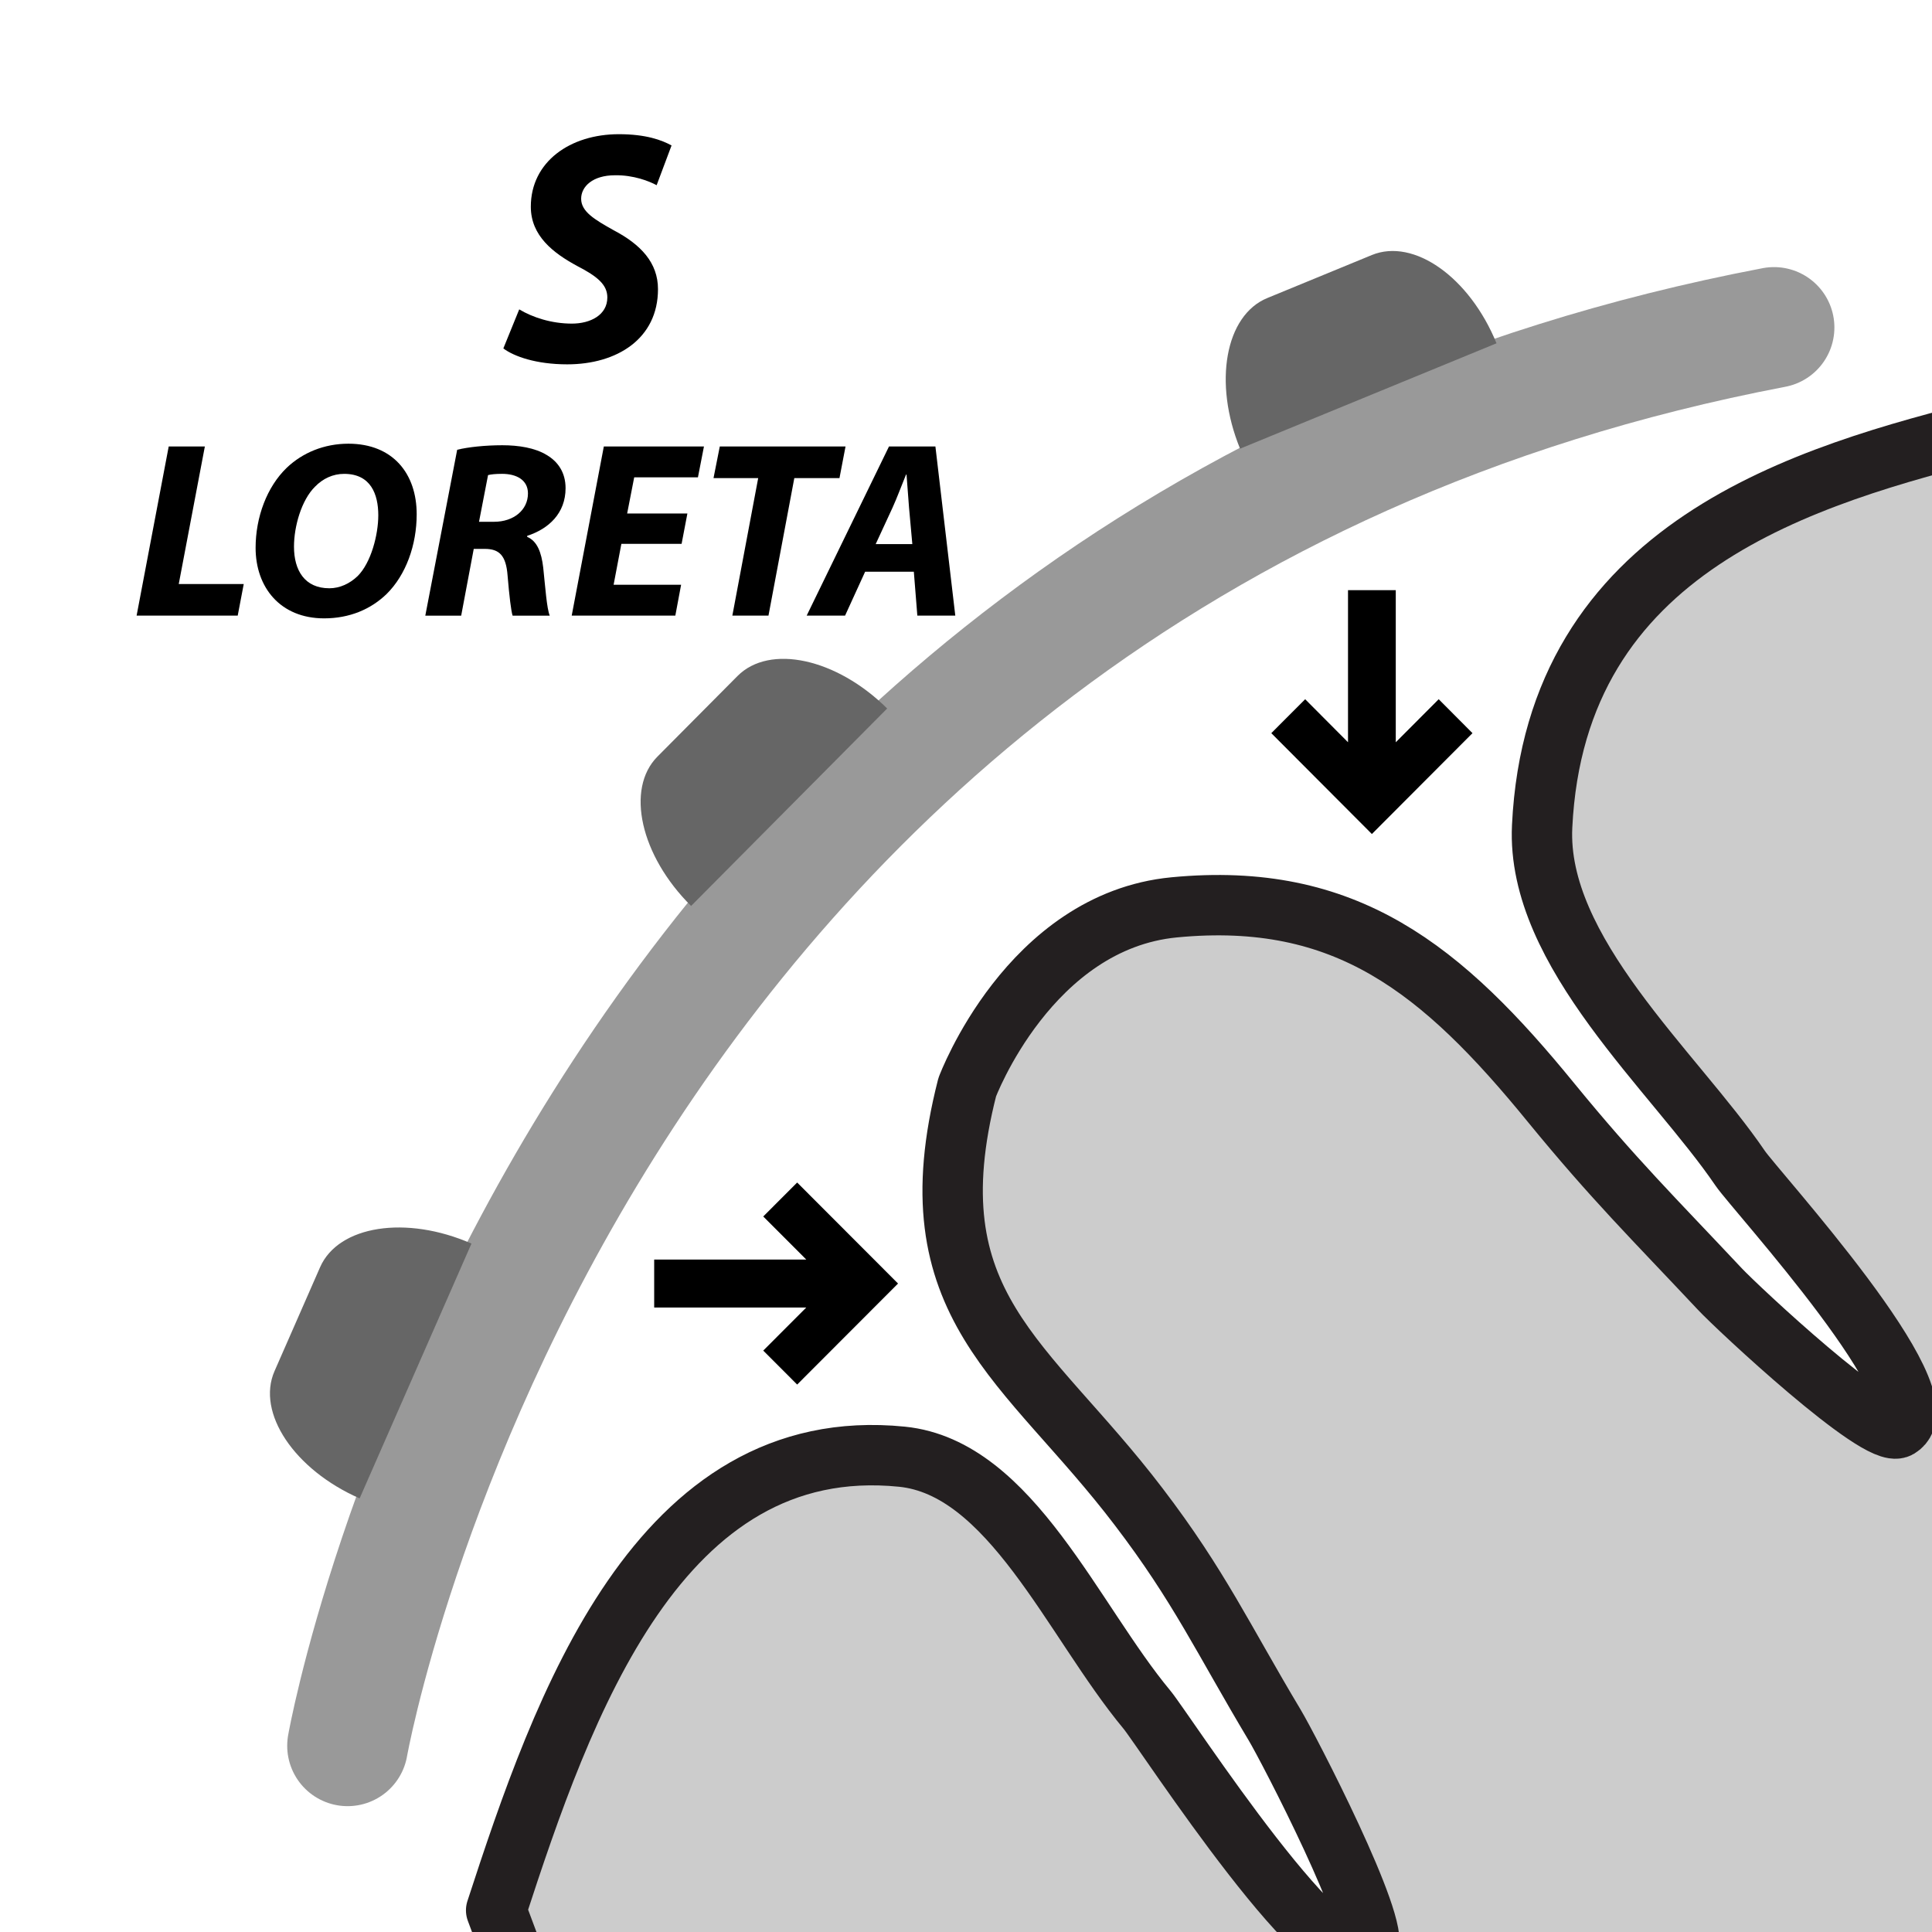
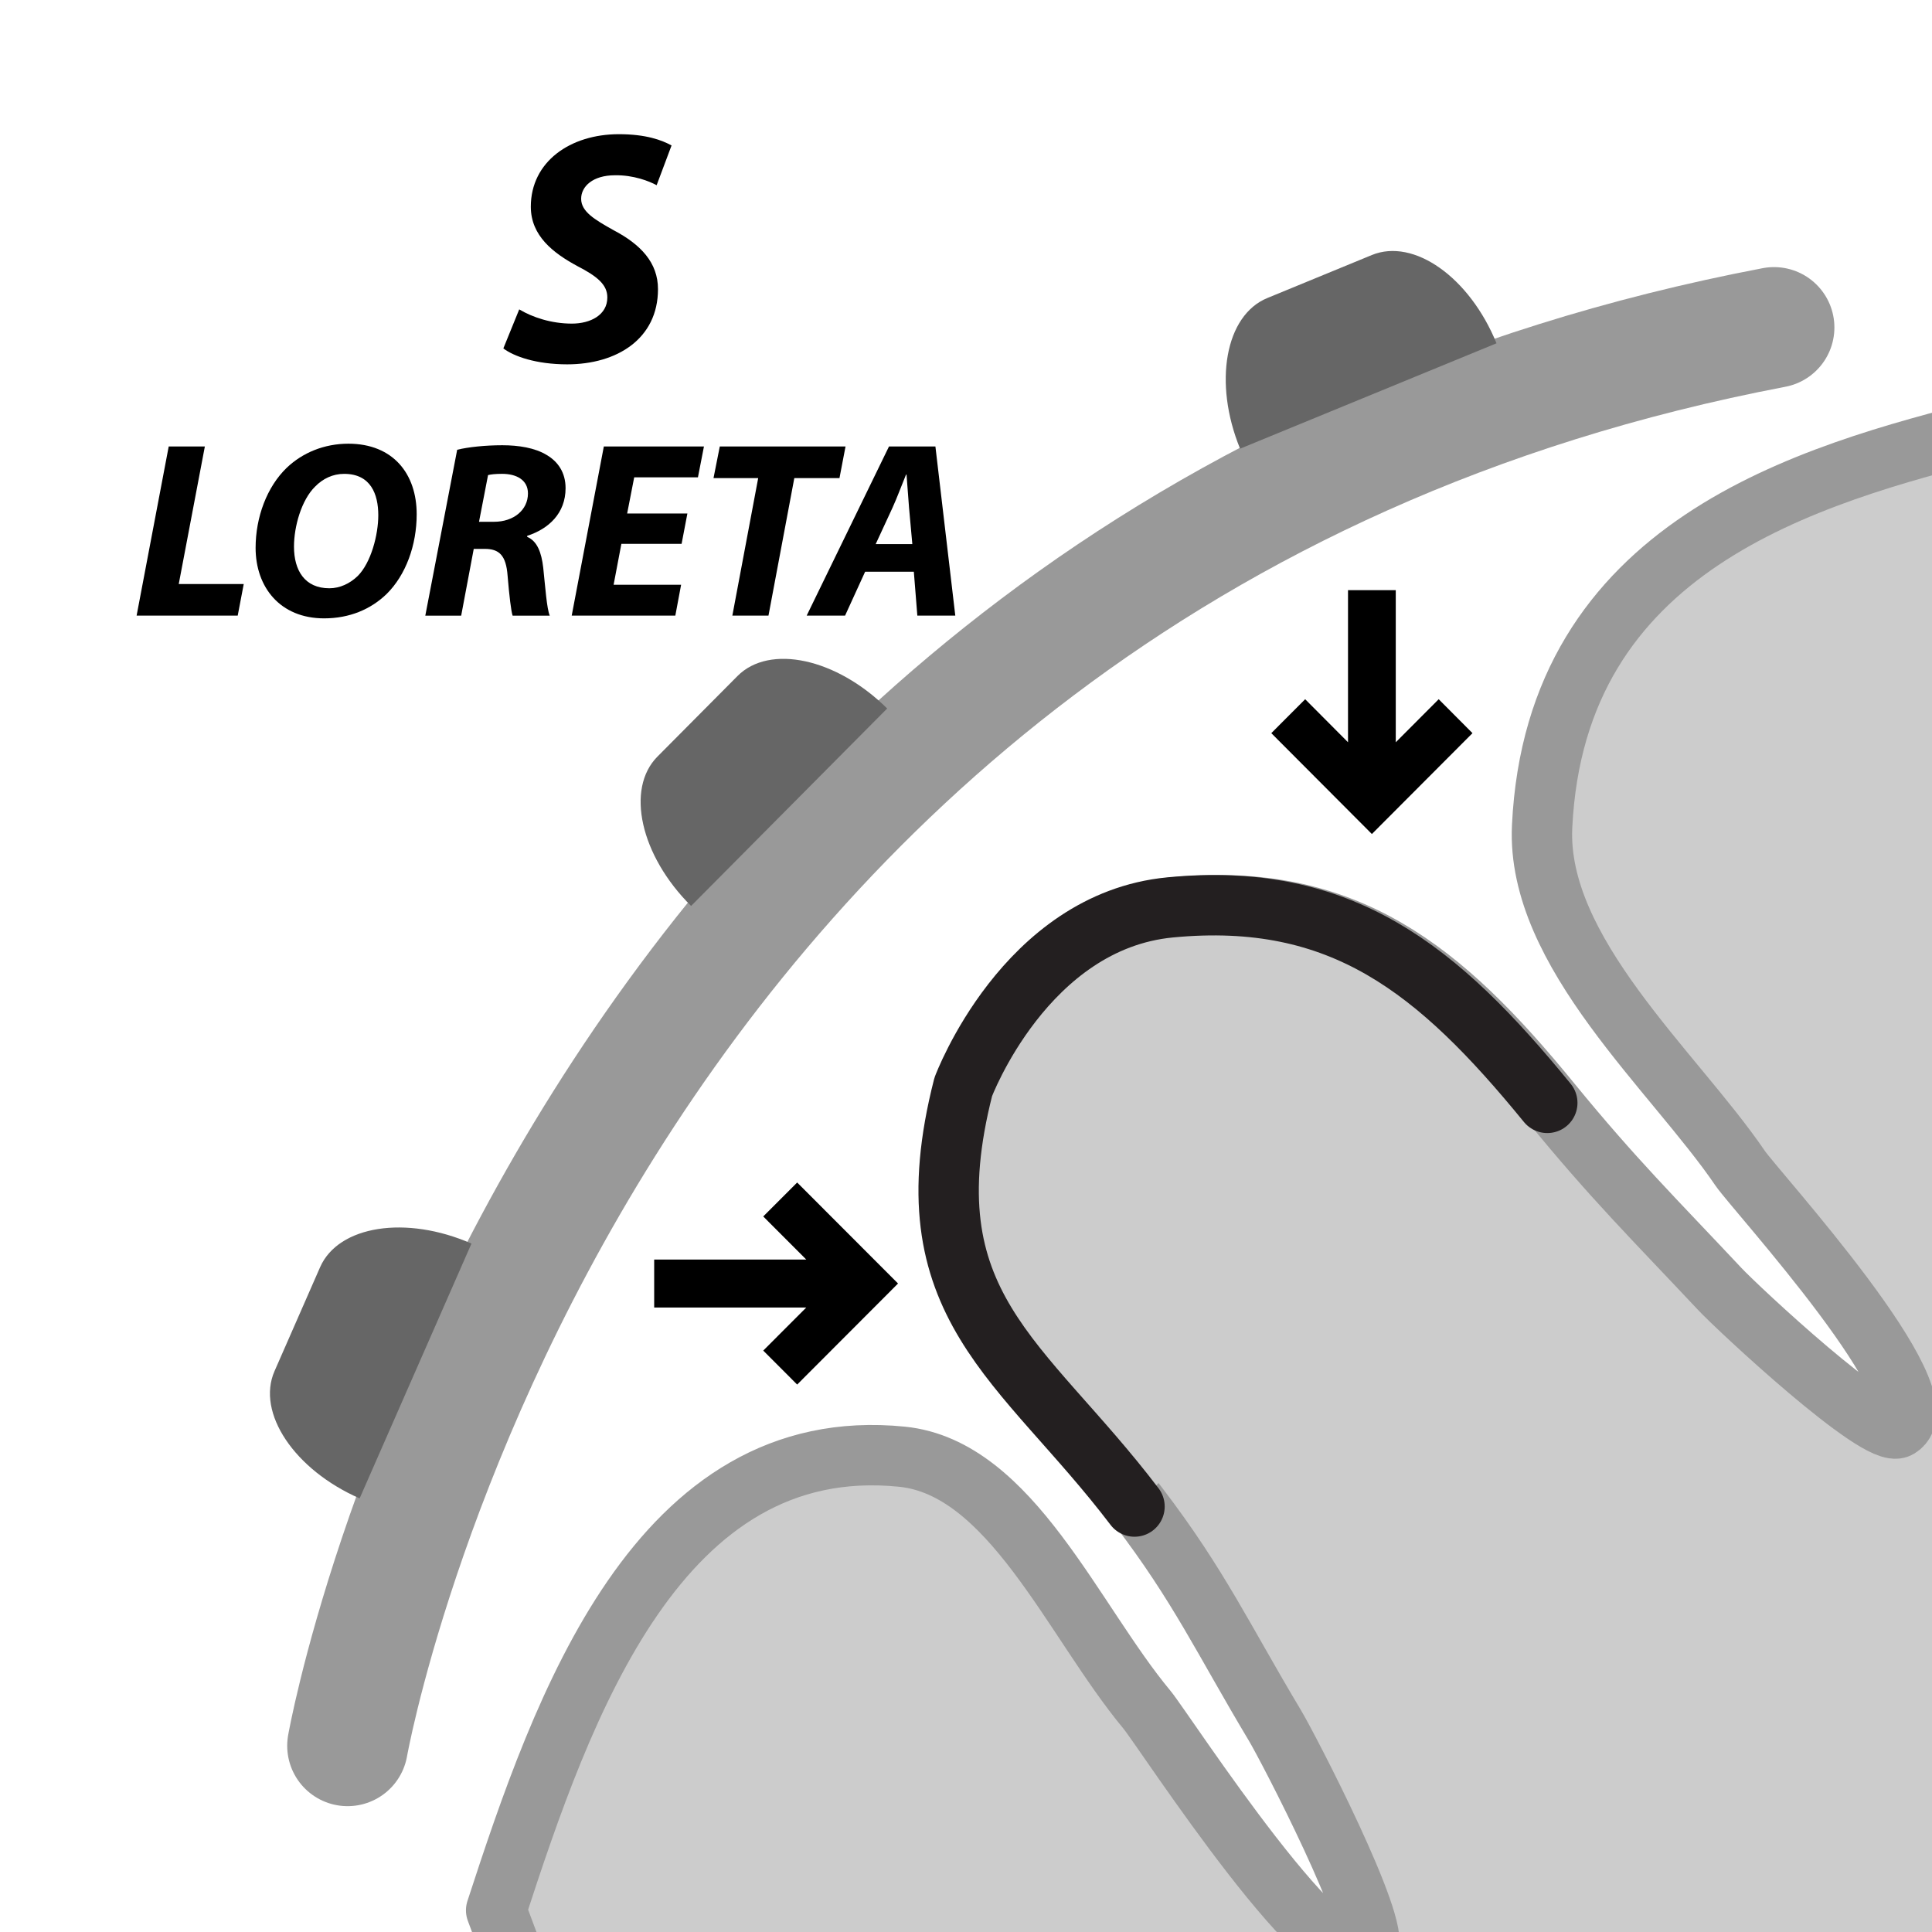
<svg xmlns="http://www.w3.org/2000/svg" version="1.1" id="Layer_1" x="0px" y="0px" width="96px" height="96px" viewBox="0 0 96 96" enable-background="new 0 0 96 96" xml:space="preserve">
  <g id="Layer_1_1_">
</g>
  <path fill="none" d="M96.1,48.098c0,26.498-21.49,47.988-47.994,47.988c-26.51,0-48-21.49-48-47.988  c0-26.507,21.49-47.998,48-47.998C74.609,0.1,96.1,21.59,96.1,48.098z" />
  <path fill="none" stroke="#999999" stroke-width="6" stroke-linecap="round" stroke-linejoin="round" stroke-miterlimit="10" d="  M88.15,16.272c-60.501,11.54-70.879,70.475-70.879,70.475" />
  <path fill="none" stroke="#000000" stroke-width="3" stroke-linecap="round" stroke-linejoin="round" stroke-miterlimit="10" d="  M95.887,34.294" />
  <path fill="#949494" d="M40.906,94.251c0.047,0.092,0.091,0.185,0.137,0.274c0.129-0.127,0.045-0.256,0.004-0.385  C41,94.178,40.953,94.214,40.906,94.251z" />
-   <path fill="#CCCCCC" stroke="#231F20" stroke-width="3" stroke-linecap="round" stroke-linejoin="round" stroke-miterlimit="10" d="  M110.547,111.631l6.236-77.67L98.896,21.309c-9.19,2.316-21.598,5.802-22.268,19.756c-0.301,6.239,6.555,12.158,9.839,16.983  c0.757,1.114,10.259,11.474,7.873,12.9c-0.999,0.59-8.015-5.97-8.882-6.897c-3.299-3.514-5.262-5.443-8.367-9.238  c-5.438-6.674-10.215-10.543-18.74-9.728c-7.213,0.691-10.29,8.937-10.29,8.937C45.283,64.898,51,67.531,56.58,74.87  c3.011,3.944,4.207,6.586,6.754,10.84c0.675,1.12,5.3,10.039,4.65,11.093c-1.559,2.512-10.146-10.835-10.994-11.85  c-3.691-4.438-6.768-12.025-12.17-12.57c-12.102-1.223-16.866,12.406-20.167,22.54l4.914,13.164L110.547,111.631z" />
-   <path fill="#666666" d="M74.361,17.058L74.361,17.058c-1.338-3.278-4.106-5.242-6.195-4.386l-5.193,2.137  c-2.089,0.855-2.695,4.207-1.355,7.486l0,0" />
+   <path fill="#666666" d="M74.361,17.058L74.361,17.058c-1.338-3.278-4.106-5.242-6.195-4.386l-5.193,2.137  c-2.089,0.855-2.695,4.207-1.354,7.486l0,0" />
  <path fill="#666666" d="M44.083,35.205L44.083,35.205c-2.514-2.494-5.843-3.219-7.438-1.613l-3.976,4.002  c-1.592,1.604-0.845,4.926,1.671,7.422l0,0" />
  <path fill="#666666" d="M23.427,61.793L23.427,61.793c-3.246-1.422-6.611-0.898-7.521,1.172l-2.265,5.165  c-0.909,2.07,0.984,4.901,4.229,6.324l0,0" />
  <path d="M66.982,29.326v7.556l-2.129-2.138L63.17,36.43l4.998,5.012l4.999-5.012l-1.679-1.686l-2.133,2.139v-7.557" />
-   <path d="M32.506,64.971h7.556l-2.137,2.139l1.686,1.688l5.012-5.02l-5.012-5.019l-1.686,1.687l2.139,2.141h-7.558" />
+   <path d="M32.506,64.971h7.556l-2.137,2.139l1.686,1.688l5.012-5.021l-5.012-5.019l-1.686,1.687l2.139,2.142h-7.558" />
  <path d="M25.8,15.373c0.658,0.395,1.597,0.707,2.616,0.707c0.922,0,1.762-0.427,1.762-1.3c0-0.625-0.478-1.037-1.498-1.563  c-1.186-0.642-2.304-1.497-2.304-2.945c0-2.237,1.958-3.604,4.376-3.604c1.349,0,2.139,0.296,2.617,0.56l-0.741,1.975  c-0.361-0.198-1.152-0.511-2.073-0.494c-1.103,0-1.678,0.56-1.678,1.167c0,0.642,0.674,1.037,1.612,1.563  c1.349,0.708,2.206,1.612,2.206,2.929c0,2.468-2.041,3.736-4.509,3.736c-1.546,0-2.649-0.395-3.175-0.791L25.8,15.373z" />
  <path d="M8.383,22.186h1.796L8.882,29.02h3.229l-0.299,1.57H6.788L8.383,22.186z" />
  <path d="M20.705,25.552c0,1.534-0.536,3.017-1.496,3.965c-0.786,0.761-1.846,1.209-3.104,1.209c-2.182,0-3.404-1.546-3.404-3.504  c0-1.521,0.561-3.029,1.546-3.978c0.785-0.748,1.858-1.197,3.067-1.197C19.533,22.049,20.705,23.545,20.705,25.552z M15.655,24.181  c-0.673,0.661-1.047,1.971-1.047,2.981c0,1.184,0.536,2.069,1.758,2.069c0.524,0,1.022-0.236,1.409-0.61  c0.661-0.661,1.022-2.045,1.022-3.017c0-1.048-0.374-2.058-1.695-2.058C16.541,23.545,16.042,23.782,15.655,24.181z" />
  <path d="M22.717,22.348c0.561-0.137,1.409-0.224,2.244-0.224c0.798,0,1.621,0.125,2.207,0.486c0.549,0.324,0.935,0.86,0.935,1.646  c0,1.247-0.835,2.021-1.908,2.37v0.05c0.499,0.211,0.71,0.772,0.798,1.533c0.1,0.935,0.175,2.033,0.324,2.382h-1.846  c-0.074-0.225-0.162-0.947-0.249-1.983c-0.075-1.022-0.424-1.334-1.135-1.334H23.54l-0.624,3.317h-1.783L22.717,22.348z   M23.802,25.927h0.749c0.972,0,1.683-0.585,1.683-1.409c0-0.673-0.574-0.973-1.284-0.973c-0.337,0-0.549,0.025-0.699,0.062  L23.802,25.927z" />
  <path d="M33.868,27.024h-2.992l-0.386,2.031h3.354l-0.287,1.534h-5.149l1.596-8.404h4.975l-0.299,1.534h-3.167l-0.35,1.796h2.993  L33.868,27.024z" />
  <path d="M37.674,23.757h-2.22l0.312-1.572h6.248l-0.301,1.572h-2.244l-1.284,6.833H36.39L37.674,23.757z" />
  <path d="M42.988,28.408l-0.997,2.182h-1.908l4.09-8.404h2.307l0.988,8.404h-1.886l-0.174-2.182H42.988z M45.333,27.037l-0.163-1.808  c-0.038-0.461-0.087-1.135-0.125-1.646H45.02c-0.211,0.511-0.449,1.16-0.672,1.646l-0.836,1.808H45.333z" />
+   <g>
+     <path fill="#CCCCCC" stroke="#999999" stroke-width="3" stroke-linecap="round" stroke-linejoin="round" stroke-miterlimit="10" d="   M110.547,111.631l6.236-77.67L98.896,21.309c-9.19,2.316-21.599,5.802-22.269,19.756c-0.301,6.239,6.556,12.158,9.839,16.983   c0.758,1.114,10.26,11.474,7.873,12.9c-0.999,0.59-8.015-5.97-8.882-6.897c-3.299-3.514-5.263-5.443-8.367-9.238   c-5.438-6.673-10.215-10.542-18.739-9.728c-7.213,0.691-10.291,8.937-10.291,8.937C45.283,64.898,51,67.531,56.58,74.87   c3.011,3.944,4.207,6.586,6.754,10.84c0.675,1.12,5.3,10.039,4.65,11.093c-1.56,2.512-10.146-10.835-10.994-11.85   c-3.691-4.438-6.768-12.025-12.17-12.57c-12.102-1.223-16.866,12.406-20.167,22.54l4.914,13.164L110.547,111.631z" />
+     <path fill="#CCCCCC" stroke="#231F20" stroke-width="3" stroke-linecap="round" stroke-linejoin="round" stroke-miterlimit="10" d="   M76.884,54.801c-5.438-6.659-10.215-10.528-18.739-9.713c-7.213,0.691-10.282,8.922-10.282,8.922   c-2.778,10.877,2.93,13.51,8.51,20.849" />
+   </g>
</svg>
